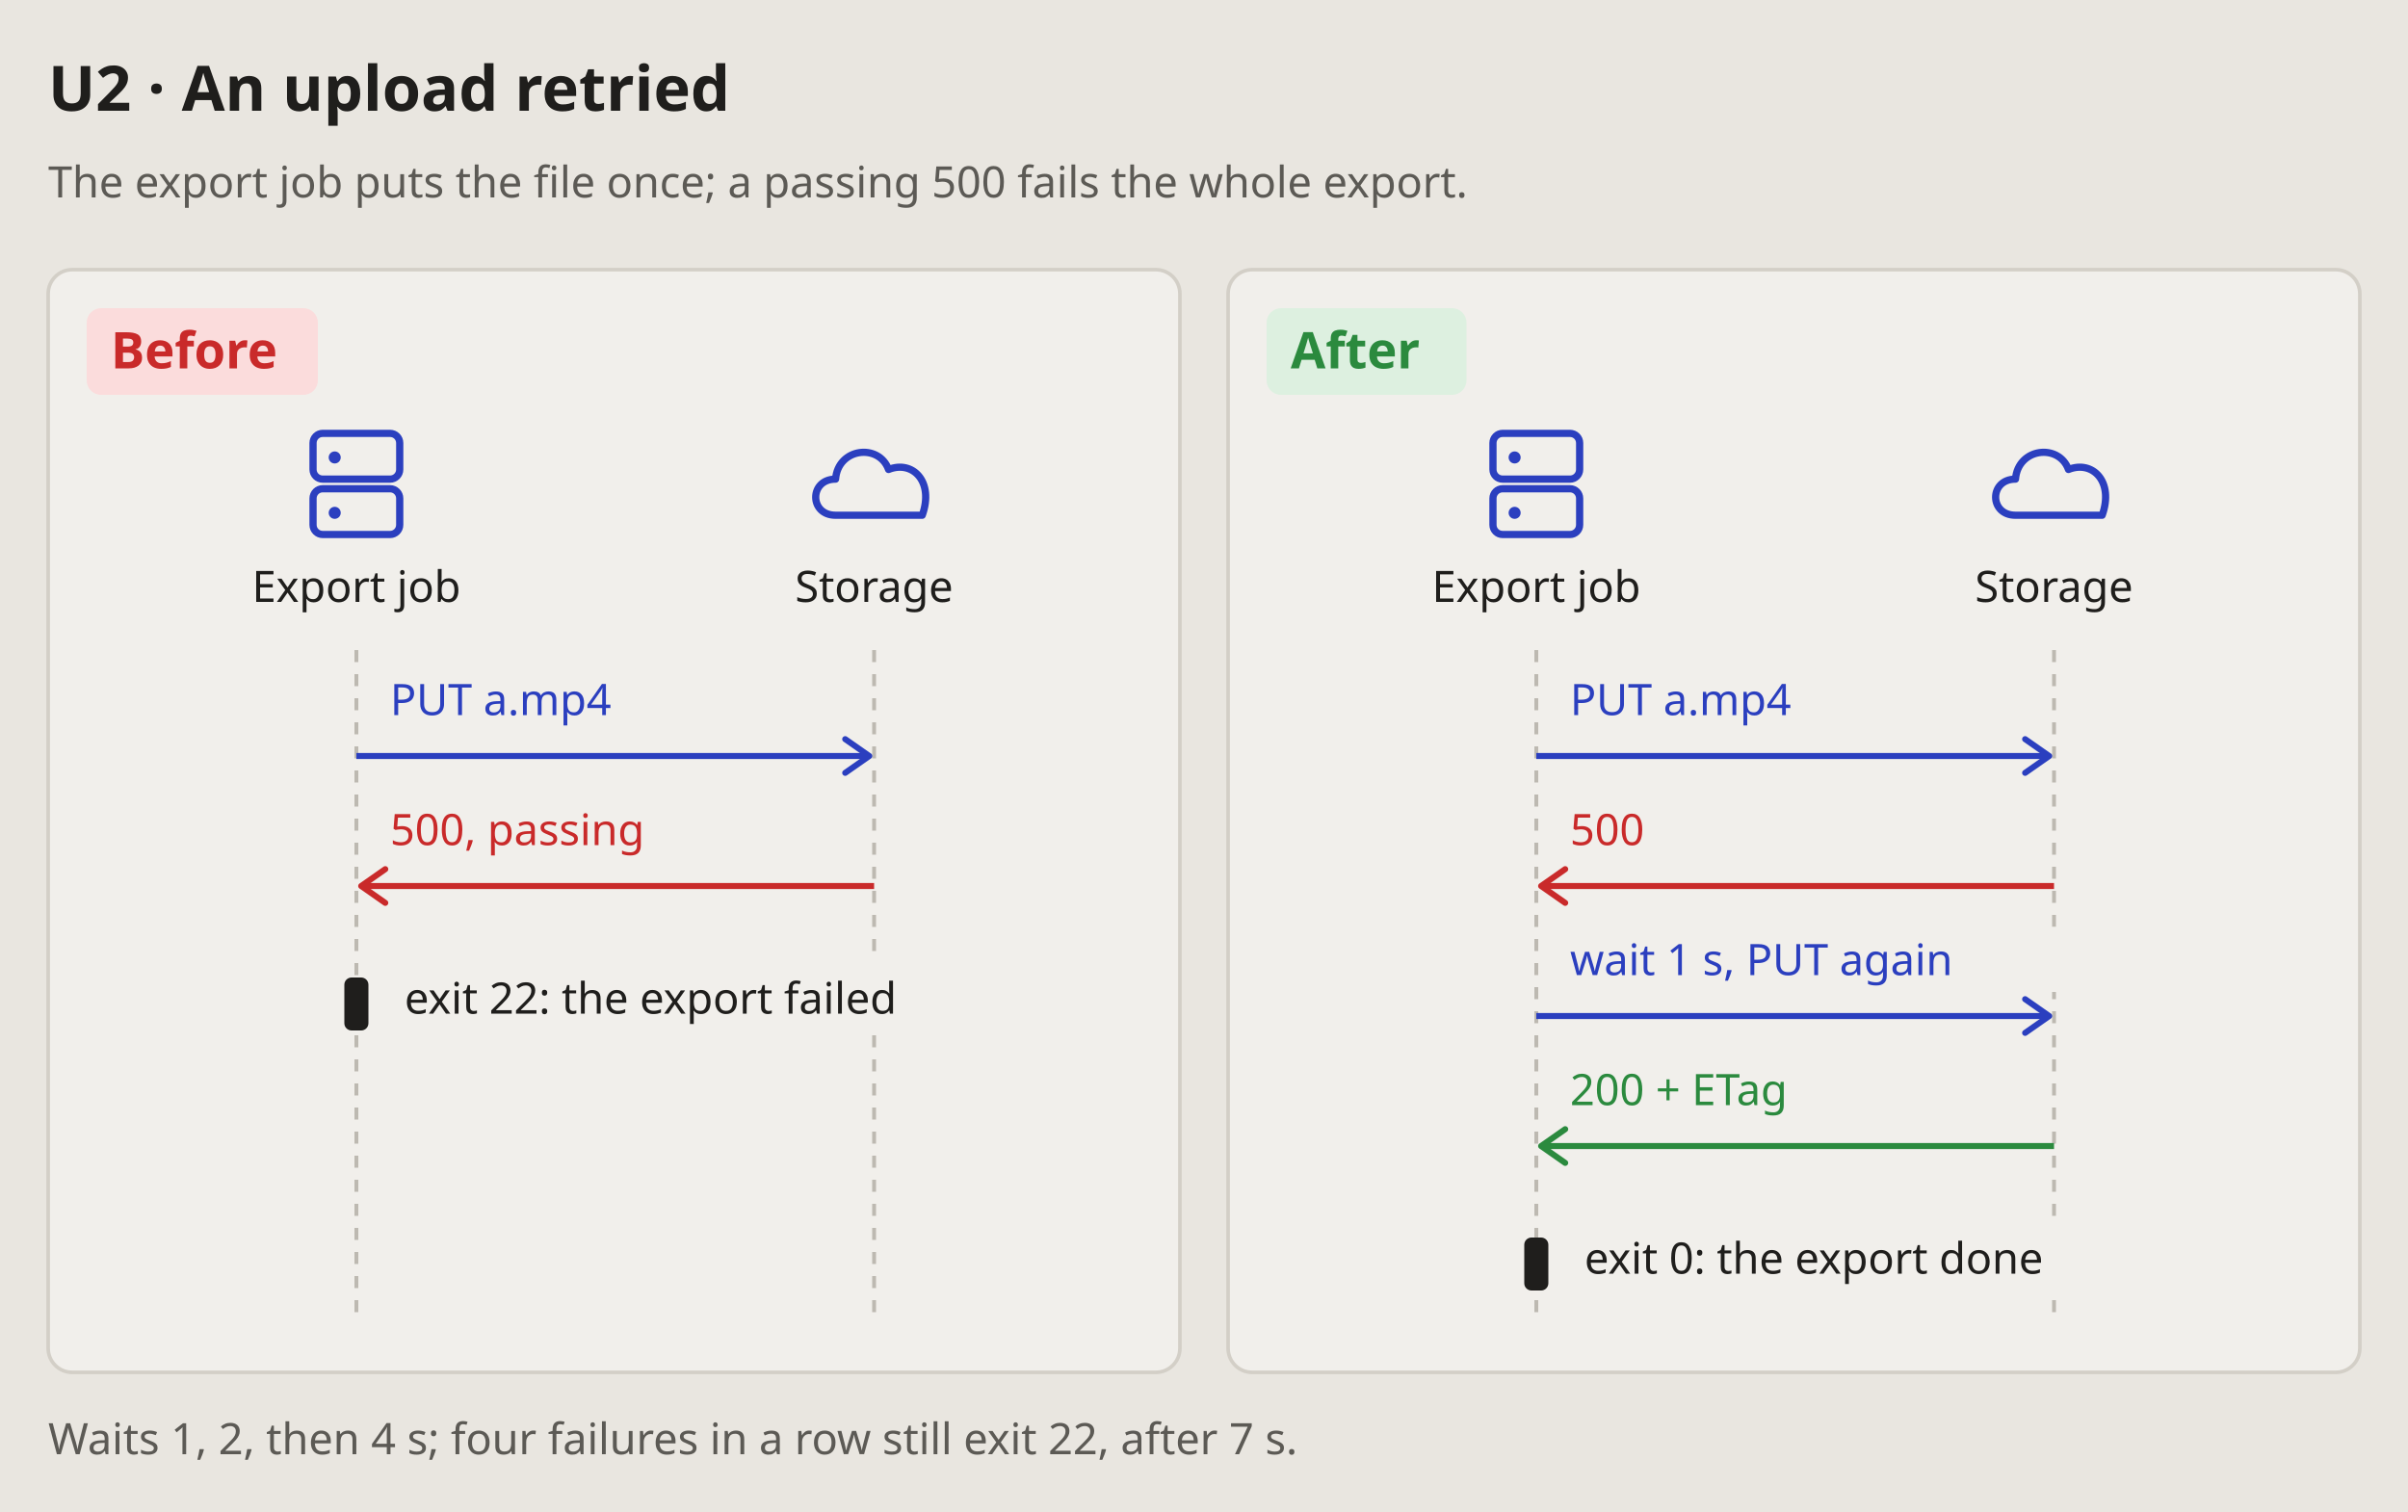
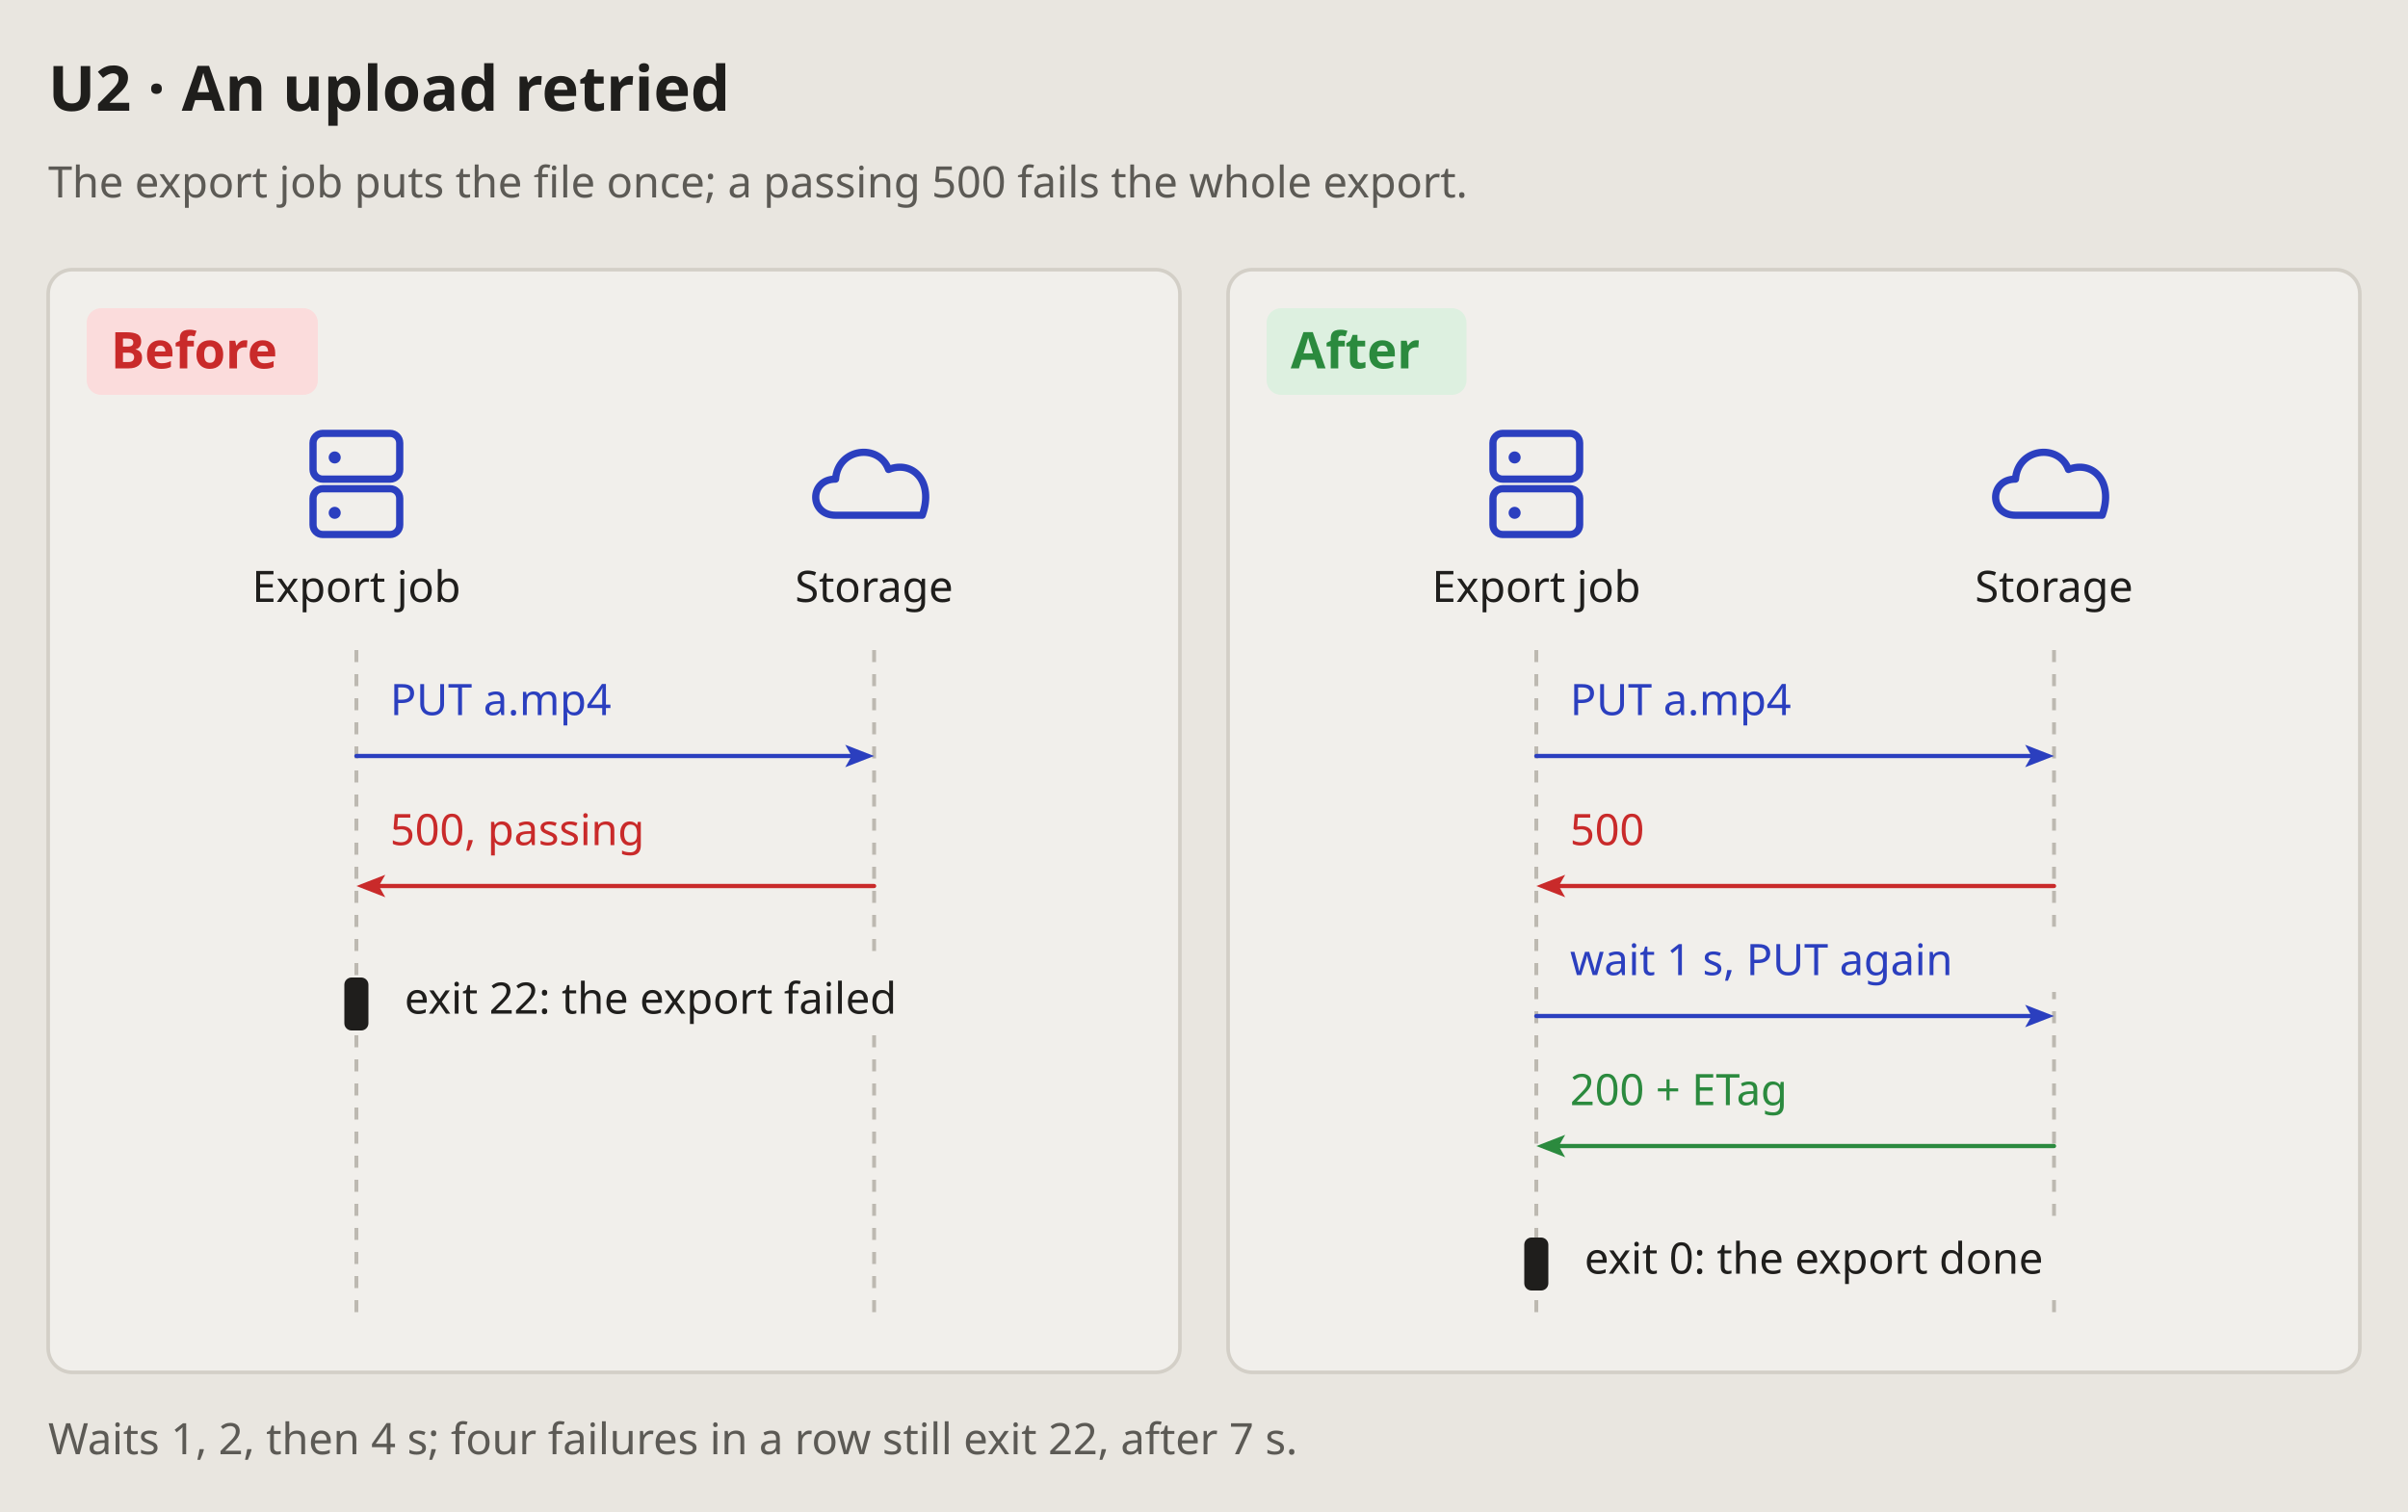
<svg xmlns="http://www.w3.org/2000/svg" viewBox="0 0 1000 628" width="1000" height="628" font-family="Noto Sans, Ubuntu, system-ui, sans-serif">
+   <defs>
+     <marker id="arrow-text" viewBox="0 0 12 12" refX="8" refY="6" markerUnits="userSpaceOnUse" markerWidth="16" markerHeight="16" orient="auto-start-reverse">
+       <path d="M2 2.5 L11 6 L2 9.5 L4 6 z" fill="#1F1E1C" stroke-linejoin="round" />
+     </marker>
+     <marker id="arrow-blue" viewBox="0 0 12 12" refX="8" refY="6" markerUnits="userSpaceOnUse" markerWidth="16" markerHeight="16" orient="auto-start-reverse">
+       <path d="M2 2.5 L11 6 L2 9.5 L4 6 z" fill="#2B3FBF" stroke-linejoin="round" />
+     </marker>
+     <marker id="arrow-red" viewBox="0 0 12 12" refX="8" refY="6" markerUnits="userSpaceOnUse" markerWidth="16" markerHeight="16" orient="auto-start-reverse">
+       <path d="M2 2.5 L11 6 L2 9.5 L4 6 z" fill="#C92A2A" stroke-linejoin="round" />
+     </marker>
+     <marker id="arrow-green" viewBox="0 0 12 12" refX="8" refY="6" markerUnits="userSpaceOnUse" markerWidth="16" markerHeight="16" orient="auto-start-reverse">
+       <path d="M2 2.5 L11 6 L2 9.5 L4 6 z" fill="#2B8A3E" stroke-linejoin="round" />
+     </marker>
+     <marker id="arrow-grey" viewBox="0 0 12 12" refX="8" refY="6" markerUnits="userSpaceOnUse" markerWidth="16" markerHeight="16" orient="auto-start-reverse">
+       <path d="M2 2.5 L11 6 L2 9.5 L4 6 z" fill="#5C5A55" stroke-linejoin="round" />
+     </marker>
+   </defs>
  <rect width="1000" height="628" fill="#E9E6E0" />
  <text x="20" y="46" font-size="26" font-weight="700" fill="#1F1E1C">U2 · An upload retried</text>
  <text x="20" y="82" font-size="18" fill="#5C5A55">The export job puts the file once; a passing 500 fails the whole export.</text>
  <rect x="20" y="112" width="470" height="458" rx="10" fill="#F1EFEB" stroke="#D3CFC7" stroke-width="1.5" />
  <rect x="130" y="180" width="36" height="19" rx="4" stroke="#2B3FBF" stroke-width="3" fill="none" stroke-linejoin="round" stroke-linecap="round" />
  <rect x="130" y="203" width="36" height="19" rx="4" stroke="#2B3FBF" stroke-width="3" fill="none" stroke-linejoin="round" stroke-linecap="round" />
  <circle cx="139" cy="190" r="2.5" fill="#2B3FBF" />
  <circle cx="139" cy="213" r="2.5" fill="#2B3FBF" />
  <line x1="148" y1="270" x2="148" y2="548" stroke="#BDB9B1" stroke-width="1.6" stroke-dasharray="5 5" />
  <path d="M347 214 C336 214 336 199 347 199 C348 186 365 184 369 195 C379 191 388 200 383 214 Z" stroke="#2B3FBF" stroke-width="3" fill="none" stroke-linejoin="round" stroke-linecap="round" />
  <line x1="363" y1="270" x2="363" y2="548" stroke="#BDB9B1" stroke-width="1.6" stroke-dasharray="5 5" />
-   <line x1="148" y1="314" x2="360" y2="314" stroke="#2B3FBF" stroke-width="2.5" />
-   <path d="M351 307 L361 314 L351 321" fill="none" stroke="#2B3FBF" stroke-width="2.5" stroke-linejoin="round" stroke-linecap="round" />
-   <line x1="363" y1="368" x2="151" y2="368" stroke="#C92A2A" stroke-width="2.5" />
-   <path d="M160 361 L150 368 L160 375" fill="none" stroke="#C92A2A" stroke-width="2.5" stroke-linejoin="round" stroke-linecap="round" />
+   <line x1="148" y1="314" x2="359" y2="314" stroke="#2B3FBF" stroke-width="1.75" stroke-linecap="round" marker-end="url(#arrow-blue)" />
+   <line x1="363" y1="368" x2="152" y2="368" stroke="#C92A2A" stroke-width="1.75" stroke-linecap="round" marker-end="url(#arrow-red)" />
  <rect x="143" y="406" width="10" height="22" rx="3" fill="#1F1E1C" />
  <rect x="510" y="112" width="470" height="458" rx="10" fill="#F1EFEB" stroke="#D3CFC7" stroke-width="1.5" />
  <rect x="620" y="180" width="36" height="19" rx="4" stroke="#2B3FBF" stroke-width="3" fill="none" stroke-linejoin="round" stroke-linecap="round" />
  <rect x="620" y="203" width="36" height="19" rx="4" stroke="#2B3FBF" stroke-width="3" fill="none" stroke-linejoin="round" stroke-linecap="round" />
  <circle cx="629" cy="190" r="2.5" fill="#2B3FBF" />
  <circle cx="629" cy="213" r="2.5" fill="#2B3FBF" />
  <line x1="638" y1="270" x2="638" y2="548" stroke="#BDB9B1" stroke-width="1.6" stroke-dasharray="5 5" />
  <path d="M837 214 C826 214 826 199 837 199 C838 186 855 184 859 195 C869 191 878 200 873 214 Z" stroke="#2B3FBF" stroke-width="3" fill="none" stroke-linejoin="round" stroke-linecap="round" />
  <line x1="853" y1="270" x2="853" y2="548" stroke="#BDB9B1" stroke-width="1.6" stroke-dasharray="5 5" />
-   <line x1="638" y1="314" x2="850" y2="314" stroke="#2B3FBF" stroke-width="2.5" />
-   <path d="M841 307 L851 314 L841 321" fill="none" stroke="#2B3FBF" stroke-width="2.5" stroke-linejoin="round" stroke-linecap="round" />
-   <line x1="853" y1="368" x2="641" y2="368" stroke="#C92A2A" stroke-width="2.5" />
-   <path d="M650 361 L640 368 L650 375" fill="none" stroke="#C92A2A" stroke-width="2.5" stroke-linejoin="round" stroke-linecap="round" />
-   <line x1="638" y1="422" x2="850" y2="422" stroke="#2B3FBF" stroke-width="2.5" />
-   <path d="M841 415 L851 422 L841 429" fill="none" stroke="#2B3FBF" stroke-width="2.5" stroke-linejoin="round" stroke-linecap="round" />
-   <line x1="853" y1="476" x2="641" y2="476" stroke="#2B8A3E" stroke-width="2.5" />
-   <path d="M650 469 L640 476 L650 483" fill="none" stroke="#2B8A3E" stroke-width="2.5" stroke-linejoin="round" stroke-linecap="round" />
+   <line x1="638" y1="314" x2="849" y2="314" stroke="#2B3FBF" stroke-width="1.75" stroke-linecap="round" marker-end="url(#arrow-blue)" />
+   <line x1="853" y1="368" x2="642" y2="368" stroke="#C92A2A" stroke-width="1.75" stroke-linecap="round" marker-end="url(#arrow-red)" />
+   <line x1="638" y1="422" x2="849" y2="422" stroke="#2B3FBF" stroke-width="1.75" stroke-linecap="round" marker-end="url(#arrow-blue)" />
+   <line x1="853" y1="476" x2="642" y2="476" stroke="#2B8A3E" stroke-width="1.75" stroke-linecap="round" marker-end="url(#arrow-green)" />
  <rect x="633" y="514" width="10" height="22" rx="3" fill="#1F1E1C" />
  <text x="148" y="250" font-size="18" text-anchor="middle" fill="#1F1E1C">Export job</text>
  <text x="363" y="250" font-size="18" text-anchor="middle" fill="#1F1E1C">Storage</text>
  <rect x="156" y="277" width="110" height="27" rx="5" fill="#F1EFEB" />
  <text x="162" y="297" font-size="18" fill="#2B3FBF">PUT a.mp4</text>
  <rect x="156" y="331" width="142" height="27" rx="5" fill="#F1EFEB" />
  <text x="162" y="351" font-size="18" fill="#C92A2A">500, passing</text>
  <rect x="162" y="400" width="293" height="30" rx="5" fill="#F1EFEB" />
  <text x="168" y="421" font-size="18" fill="#1F1E1C">exit 22: the export failed</text>
  <rect x="36" y="128" width="96" height="36" rx="6" fill="#FBDCDC" />
  <text x="46" y="153" font-size="21" font-weight="700" fill="#C92A2A">Before</text>
  <text x="638" y="250" font-size="18" text-anchor="middle" fill="#1F1E1C">Export job</text>
  <text x="853" y="250" font-size="18" text-anchor="middle" fill="#1F1E1C">Storage</text>
  <rect x="646" y="277" width="110" height="27" rx="5" fill="#F1EFEB" />
  <text x="652" y="297" font-size="18" fill="#2B3FBF">PUT a.mp4</text>
  <rect x="646" y="331" width="45" height="27" rx="5" fill="#F1EFEB" />
  <text x="652" y="351" font-size="18" fill="#C92A2A">500</text>
  <rect x="646" y="385" width="218" height="27" rx="5" fill="#F1EFEB" />
  <text x="652" y="405" font-size="18" fill="#2B3FBF">wait 1 s, PUT again</text>
  <rect x="646" y="439" width="120" height="27" rx="5" fill="#F1EFEB" />
  <text x="652" y="459" font-size="18" fill="#2B8A3E">200 + ETag</text>
  <rect x="652" y="508" width="261" height="30" rx="5" fill="#F1EFEB" />
  <text x="658" y="529" font-size="18" fill="#1F1E1C">exit 0: the export done</text>
  <rect x="526" y="128" width="83" height="36" rx="6" fill="#DDF0E0" />
  <text x="536" y="153" font-size="21" font-weight="700" fill="#2B8A3E">After</text>
  <text x="20" y="604" font-size="18" fill="#5C5A55">Waits 1, 2, then 4 s; four failures in a row still exit 22, after 7 s.</text>
</svg>
